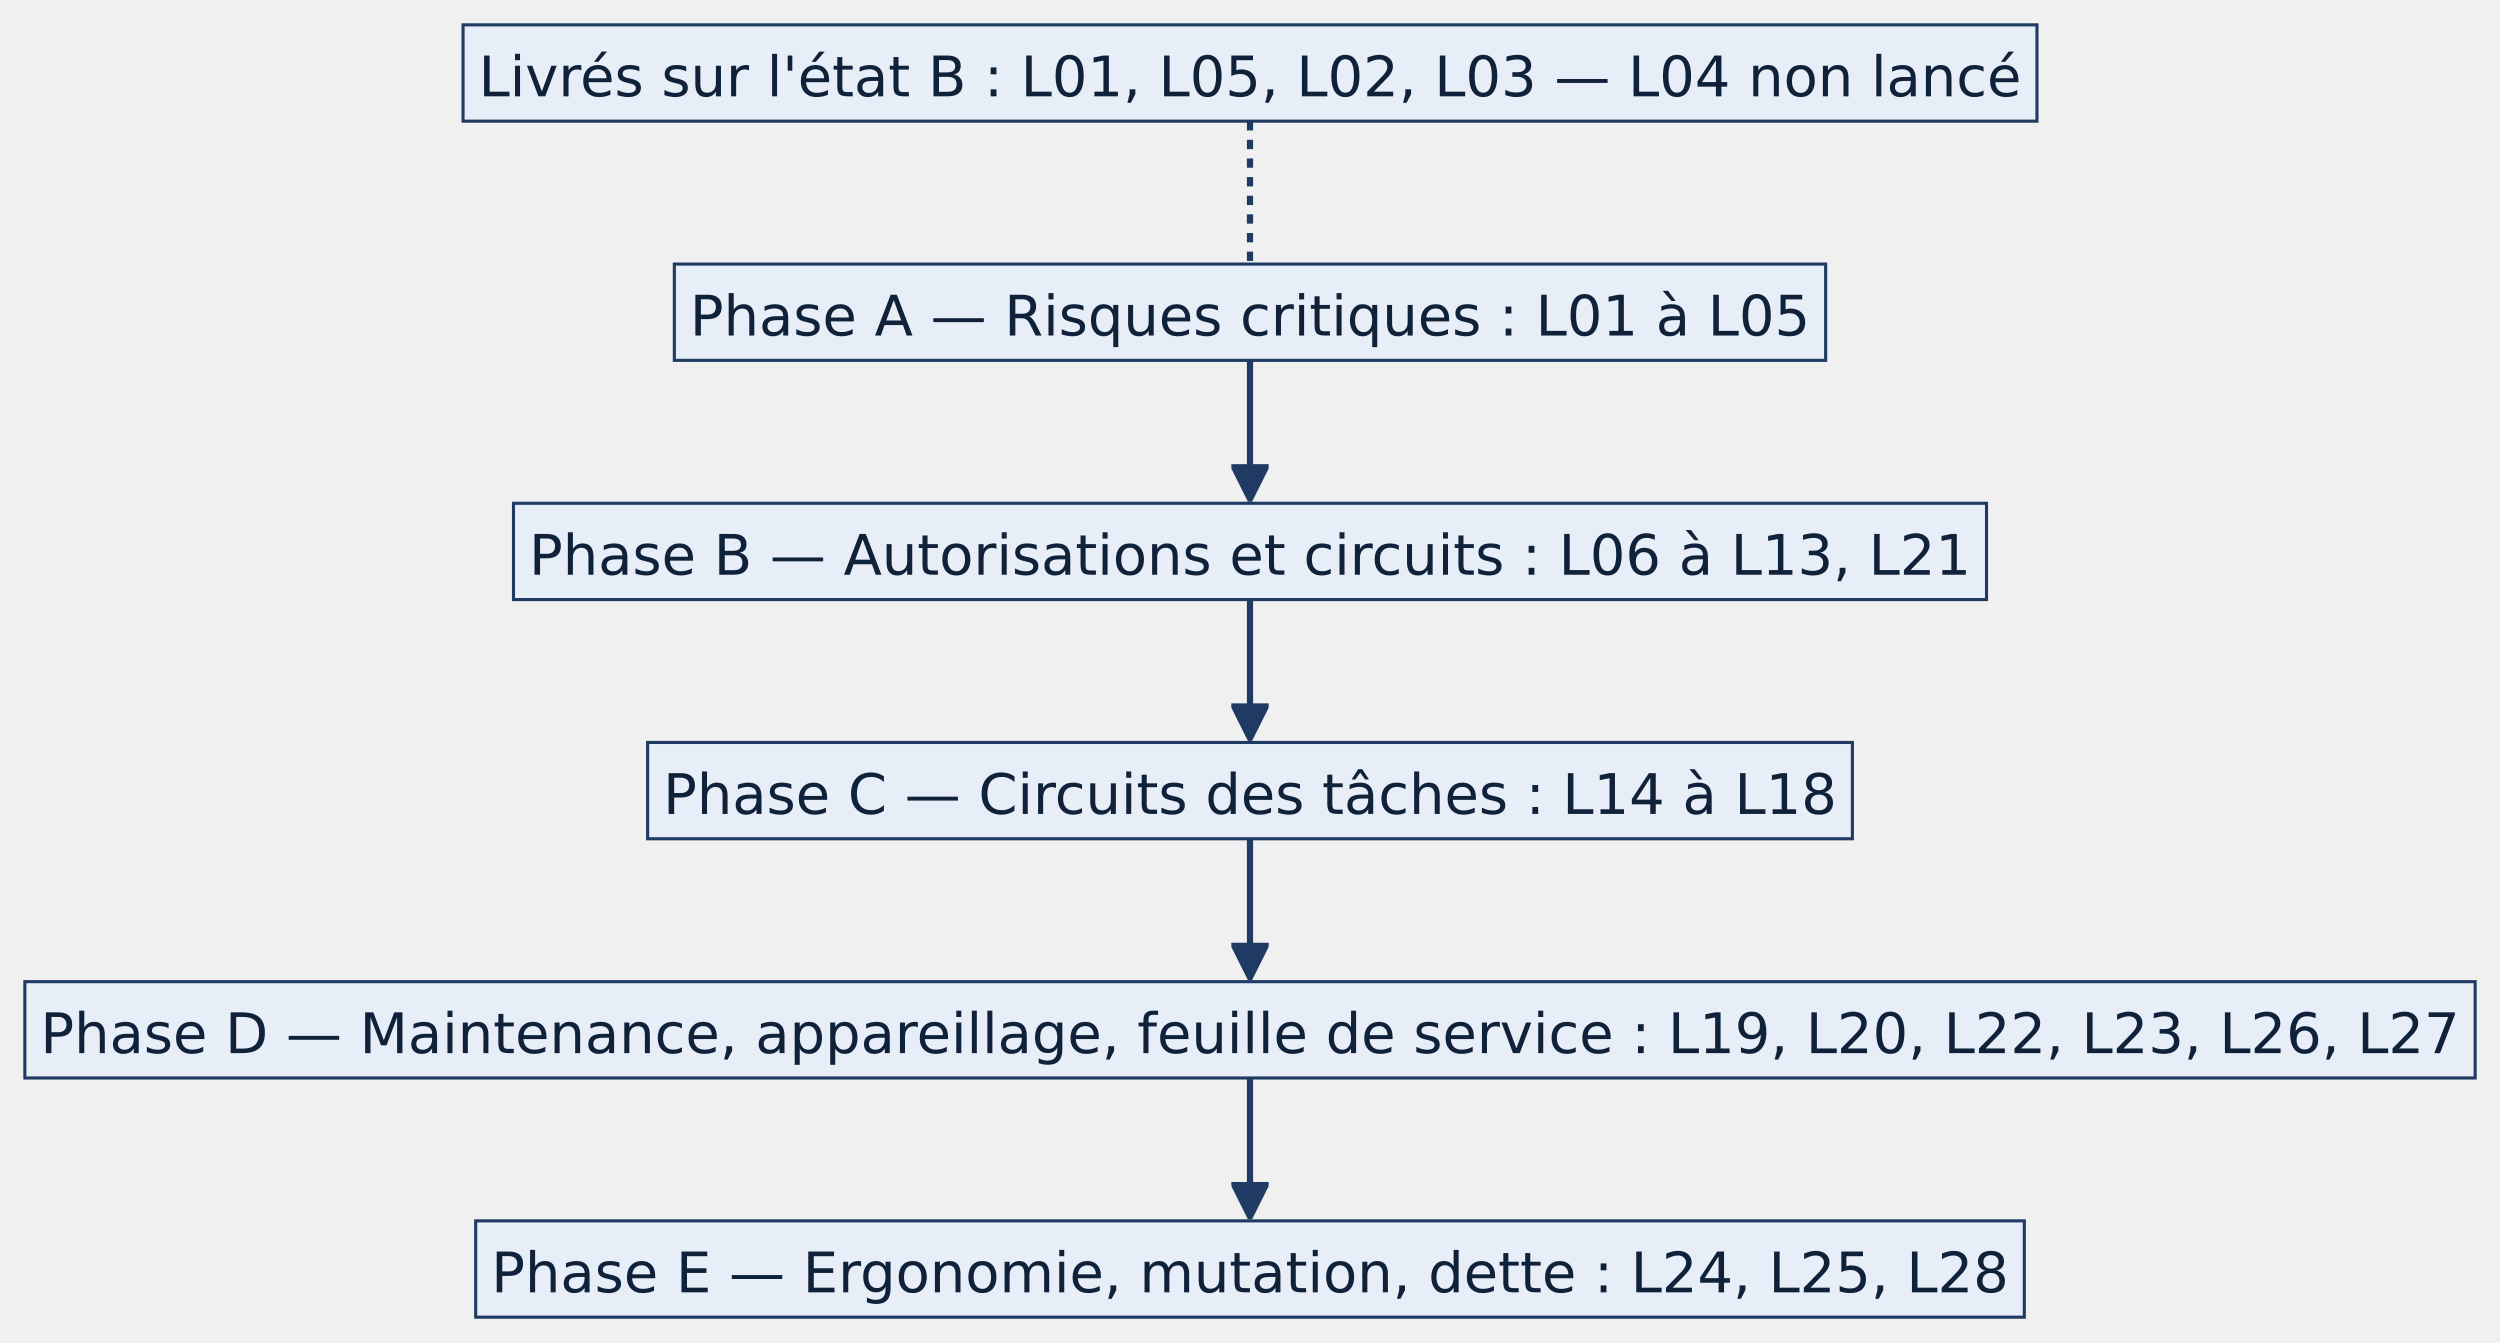
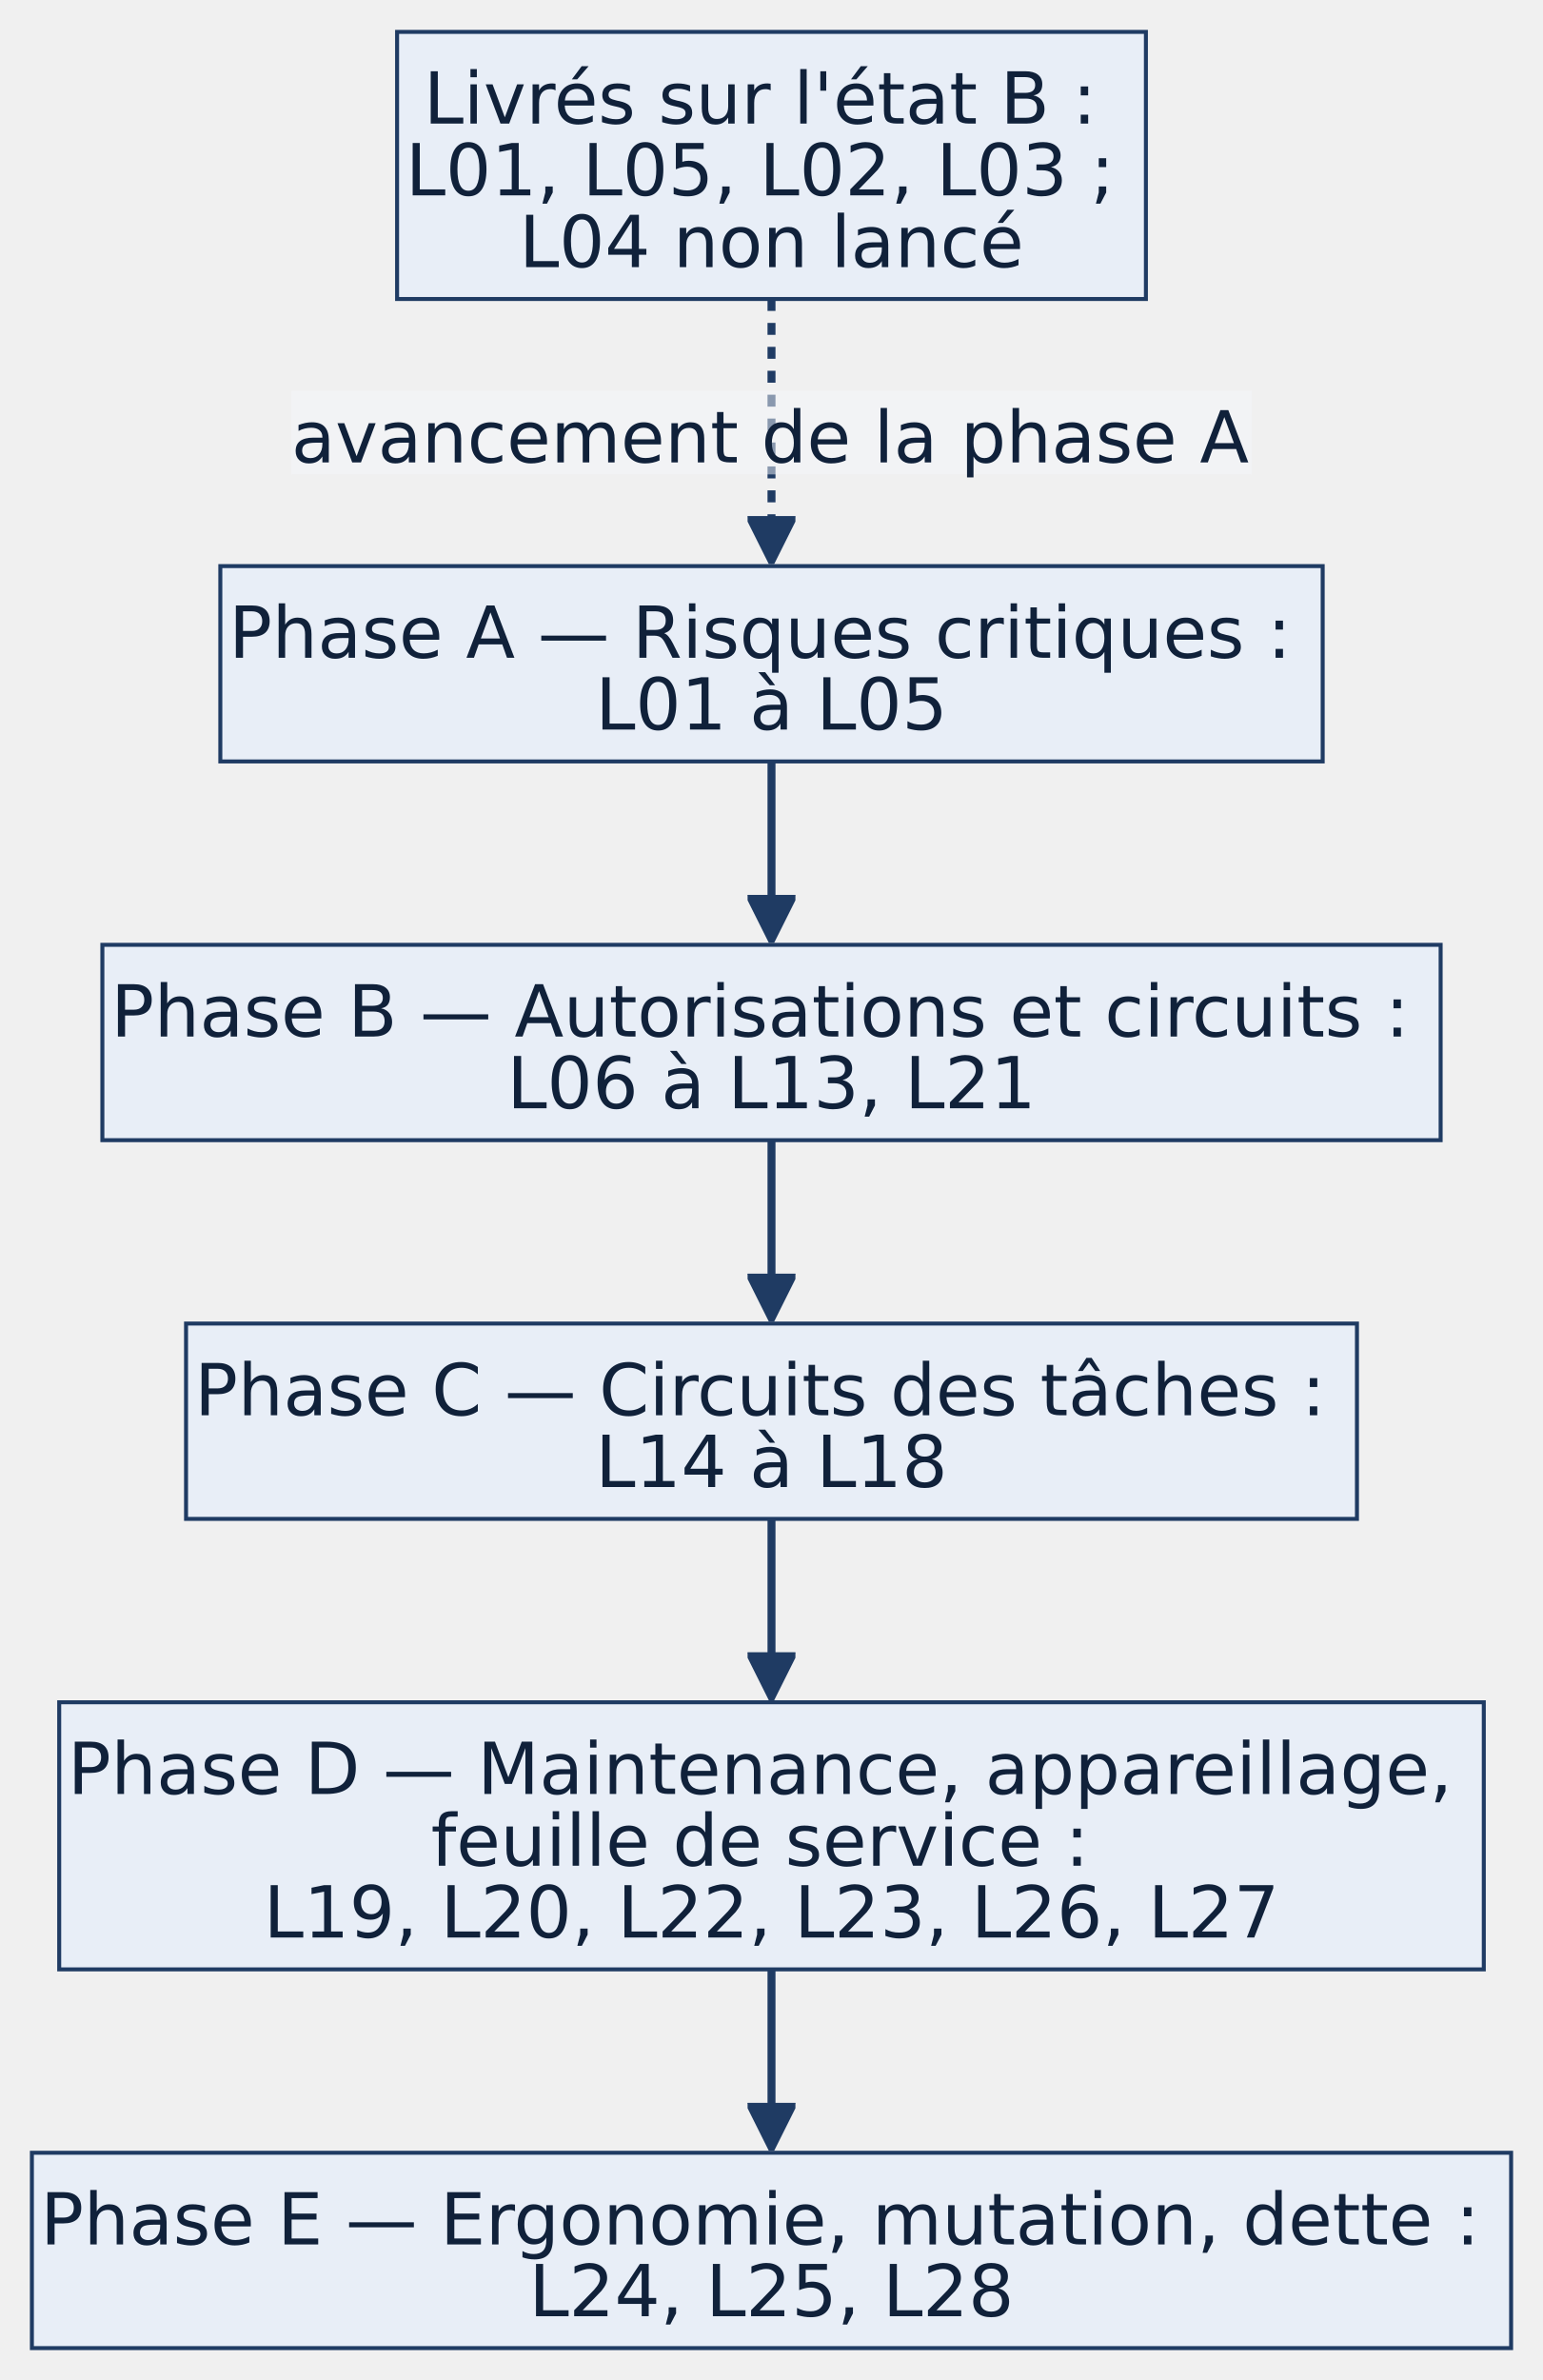
- <svg xmlns="http://www.w3.org/2000/svg" aria-roledescription="flowchart-v2" role="graphics-document document" viewBox="-8 -8 804.75 432" style="max-width: 804.75px;" width="100%" id="sS38_feuille_de_routemmd">
+ <svg xmlns="http://www.w3.org/2000/svg" aria-roledescription="flowchart-v2" role="graphics-document document" viewBox="-8 -8 387.094 597" style="max-width: 387.094px;" width="100%" id="sS38_feuille_de_routemmd">
  <style>#sS38_feuille_de_routemmd{font-family:DejaVu Sans,Arial,sans-serif;font-size:18px;fill:#10213a;}#sS38_feuille_de_routemmd .error-icon{fill:#ffffff;}#sS38_feuille_de_routemmd .error-text{fill:#000000;stroke:#000000;}#sS38_feuille_de_routemmd .edge-thickness-normal{stroke-width:2px;}#sS38_feuille_de_routemmd .edge-thickness-thick{stroke-width:3.5px;}#sS38_feuille_de_routemmd .edge-pattern-solid{stroke-dasharray:0;}#sS38_feuille_de_routemmd .edge-pattern-dashed{stroke-dasharray:3;}#sS38_feuille_de_routemmd .edge-pattern-dotted{stroke-dasharray:2;}#sS38_feuille_de_routemmd .marker{fill:#1f3b63;stroke:#1f3b63;}#sS38_feuille_de_routemmd .marker.cross{stroke:#1f3b63;}#sS38_feuille_de_routemmd svg{font-family:DejaVu Sans,Arial,sans-serif;font-size:18px;}#sS38_feuille_de_routemmd .label{font-family:DejaVu Sans,Arial,sans-serif;color:#10213a;}#sS38_feuille_de_routemmd .cluster-label text{fill:#000000;}#sS38_feuille_de_routemmd .cluster-label span,#sS38_feuille_de_routemmd p{color:#000000;}#sS38_feuille_de_routemmd .label text,#sS38_feuille_de_routemmd span,#sS38_feuille_de_routemmd p{fill:#10213a;color:#10213a;}#sS38_feuille_de_routemmd .node rect,#sS38_feuille_de_routemmd .node circle,#sS38_feuille_de_routemmd .node ellipse,#sS38_feuille_de_routemmd .node polygon,#sS38_feuille_de_routemmd .node path{fill:#e8eef7;stroke:#1f3b63;stroke-width:1px;}#sS38_feuille_de_routemmd .flowchart-label text{text-anchor:middle;}#sS38_feuille_de_routemmd .node .katex path{fill:#000;stroke:#000;stroke-width:1px;}#sS38_feuille_de_routemmd .node .label{text-align:center;}#sS38_feuille_de_routemmd .node.clickable{cursor:pointer;}#sS38_feuille_de_routemmd .arrowheadPath{fill:#0b0b0b;}#sS38_feuille_de_routemmd .edgePath .path{stroke:#1f3b63;stroke-width:2.0px;}#sS38_feuille_de_routemmd .flowchart-link{stroke:#1f3b63;fill:none;}#sS38_feuille_de_routemmd .edgeLabel{background-color:#f3f6fa;text-align:center;}#sS38_feuille_de_routemmd .edgeLabel rect{opacity:0.5;background-color:#f3f6fa;fill:#f3f6fa;}#sS38_feuille_de_routemmd .labelBkg{background-color:rgba(243, 246, 250, 0.5);}#sS38_feuille_de_routemmd .cluster rect{fill:#ffffff;stroke:hsl(0, 0%, 90%);stroke-width:1px;}#sS38_feuille_de_routemmd .cluster text{fill:#000000;}#sS38_feuille_de_routemmd .cluster span,#sS38_feuille_de_routemmd p{color:#000000;}#sS38_feuille_de_routemmd div.mermaidTooltip{position:absolute;text-align:center;max-width:200px;padding:2px;font-family:DejaVu Sans,Arial,sans-serif;font-size:12px;background:#ffffff;border:1px solid hsl(0, 0%, 90%);border-radius:2px;pointer-events:none;z-index:100;}#sS38_feuille_de_routemmd .flowchartTitleText{text-anchor:middle;font-size:18px;fill:#10213a;}#sS38_feuille_de_routemmd :root{--mermaid-font-family:"trebuchet ms",verdana,arial,sans-serif;}</style>
  <g>
    <marker orient="auto" markerHeight="12" markerWidth="12" markerUnits="userSpaceOnUse" refY="5" refX="6" viewBox="0 0 10 10" class="marker flowchart" id="sS38_feuille_de_routemmd_flowchart-pointEnd">
      <path style="stroke-width: 1; stroke-dasharray: 1, 0;" class="arrowMarkerPath" d="M 0 0 L 10 5 L 0 10 z" />
    </marker>
    <marker orient="auto" markerHeight="12" markerWidth="12" markerUnits="userSpaceOnUse" refY="5" refX="4.5" viewBox="0 0 10 10" class="marker flowchart" id="sS38_feuille_de_routemmd_flowchart-pointStart">
      <path style="stroke-width: 1; stroke-dasharray: 1, 0;" class="arrowMarkerPath" d="M 0 5 L 10 10 L 10 0 z" />
    </marker>
    <marker orient="auto" markerHeight="11" markerWidth="11" markerUnits="userSpaceOnUse" refY="5" refX="11" viewBox="0 0 10 10" class="marker flowchart" id="sS38_feuille_de_routemmd_flowchart-circleEnd">
      <circle style="stroke-width: 1; stroke-dasharray: 1, 0;" class="arrowMarkerPath" r="5" cy="5" cx="5" />
    </marker>
    <marker orient="auto" markerHeight="11" markerWidth="11" markerUnits="userSpaceOnUse" refY="5" refX="-1" viewBox="0 0 10 10" class="marker flowchart" id="sS38_feuille_de_routemmd_flowchart-circleStart">
      <circle style="stroke-width: 1; stroke-dasharray: 1, 0;" class="arrowMarkerPath" r="5" cy="5" cx="5" />
    </marker>
    <marker orient="auto" markerHeight="11" markerWidth="11" markerUnits="userSpaceOnUse" refY="5.2" refX="12" viewBox="0 0 11 11" class="marker cross flowchart" id="sS38_feuille_de_routemmd_flowchart-crossEnd">
      <path style="stroke-width: 2; stroke-dasharray: 1, 0;" class="arrowMarkerPath" d="M 1,1 l 9,9 M 10,1 l -9,9" />
    </marker>
    <marker orient="auto" markerHeight="11" markerWidth="11" markerUnits="userSpaceOnUse" refY="5.2" refX="-1" viewBox="0 0 11 11" class="marker cross flowchart" id="sS38_feuille_de_routemmd_flowchart-crossStart">
      <path style="stroke-width: 2; stroke-dasharray: 1, 0;" class="arrowMarkerPath" d="M 1,1 l 9,9 M 10,1 l -9,9" />
    </marker>
    <g class="root">
      <g class="clusters" />
      <g class="edgePaths">
-         <path marker-end="url(#sS38_feuille_de_routemmd_flowchart-pointEnd)" style="fill:none;" class="edge-thickness-normal edge-pattern-solid flowchart-link LS-A LE-B" id="L-A-B-0" d="M394.375,108L394.375,111.833C394.375,115.667,394.375,123.333,394.375,130.117C394.375,136.9,394.375,142.8,394.375,145.75L394.375,148.7" />
-         <path marker-end="url(#sS38_feuille_de_routemmd_flowchart-pointEnd)" style="fill:none;" class="edge-thickness-normal edge-pattern-solid flowchart-link LS-B LE-C" id="L-B-C-0" d="M394.375,185L394.375,188.833C394.375,192.667,394.375,200.333,394.375,207.117C394.375,213.9,394.375,219.8,394.375,222.75L394.375,225.7" />
-         <path marker-end="url(#sS38_feuille_de_routemmd_flowchart-pointEnd)" style="fill:none;" class="edge-thickness-normal edge-pattern-solid flowchart-link LS-C LE-D" id="L-C-D-0" d="M394.375,262L394.375,265.833C394.375,269.667,394.375,277.333,394.375,284.117C394.375,290.9,394.375,296.8,394.375,299.75L394.375,302.7" />
-         <path marker-end="url(#sS38_feuille_de_routemmd_flowchart-pointEnd)" style="fill:none;" class="edge-thickness-normal edge-pattern-solid flowchart-link LS-D LE-E" id="L-D-E-0" d="M394.375,339L394.375,342.833C394.375,346.667,394.375,354.333,394.375,361.117C394.375,367.9,394.375,373.8,394.375,376.75L394.375,379.7" />
-         <path style="fill:none;stroke-width:2px;stroke-dasharray:3;" class="edge-thickness-normal edge-pattern-dotted flowchart-link LS-L LE-A" id="L-L-A-0" d="M394.375,31L394.375,34.833C394.375,38.667,394.375,46.333,394.375,54C394.375,61.667,394.375,69.333,394.375,73.167L394.375,77" />
+         <path marker-end="url(#sS38_feuille_de_routemmd_flowchart-pointEnd)" style="fill:none;stroke-width:2px;stroke-dasharray:3;" class="edge-thickness-normal edge-pattern-dotted flowchart-link LS-L LE-A" id="L-L-A-0" d="M185.547,67L185.547,72.583C185.547,78.167,185.547,89.333,185.547,99.617C185.547,109.9,185.547,119.3,185.547,124L185.547,128.7" />
+         <path marker-end="url(#sS38_feuille_de_routemmd_flowchart-pointEnd)" style="fill:none;" class="edge-thickness-normal edge-pattern-solid flowchart-link LS-A LE-B" id="L-A-B-0" d="M185.547,183L185.547,186.833C185.547,190.667,185.547,198.333,185.547,205.117C185.547,211.9,185.547,217.8,185.547,220.75L185.547,223.7" />
+         <path marker-end="url(#sS38_feuille_de_routemmd_flowchart-pointEnd)" style="fill:none;" class="edge-thickness-normal edge-pattern-solid flowchart-link LS-B LE-C" id="L-B-C-0" d="M185.547,278L185.547,281.833C185.547,285.667,185.547,293.333,185.547,300.117C185.547,306.9,185.547,312.8,185.547,315.75L185.547,318.7" />
+         <path marker-end="url(#sS38_feuille_de_routemmd_flowchart-pointEnd)" style="fill:none;" class="edge-thickness-normal edge-pattern-solid flowchart-link LS-C LE-D" id="L-C-D-0" d="M185.547,373L185.547,376.833C185.547,380.667,185.547,388.333,185.547,395.117C185.547,401.9,185.547,407.8,185.547,410.75L185.547,413.7" />
+         <path marker-end="url(#sS38_feuille_de_routemmd_flowchart-pointEnd)" style="fill:none;" class="edge-thickness-normal edge-pattern-solid flowchart-link LS-D LE-E" id="L-D-E-0" d="M185.547,486L185.547,489.833C185.547,493.667,185.547,501.333,185.547,508.117C185.547,514.9,185.547,520.8,185.547,523.75L185.547,526.7" />
      </g>
      <g class="edgeLabels">
-         <g class="edgeLabel">
-           <g transform="translate(0, 0)" class="label">
-             <rect height="0" width="0" ry="0" rx="0" />
+         <g transform="translate(185.5469, 100.5)" class="edgeLabel">
+           <g transform="translate(-120.4502, -10.5)" class="label">
+             <rect height="21" width="240.9" ry="0" rx="0" />
            <text style="">
-               <tspan class="row" x="0" dy="1em" xml:space="preserve" />
+               <tspan class="row" x="0" dy="1em" xml:space="preserve">avancement de la phase A</tspan>
            </text>
          </g>
        </g>
        <g class="edgeLabel">
          <g transform="translate(0, 0)" class="label">
            <rect height="0" width="0" ry="0" rx="0" />
            <text style="">
              <tspan class="row" x="0" dy="1em" xml:space="preserve" />
            </text>
          </g>
        </g>
        <g class="edgeLabel">
          <g transform="translate(0, 0)" class="label">
            <rect height="0" width="0" ry="0" rx="0" />
            <text style="">
              <tspan class="row" x="0" dy="1em" xml:space="preserve" />
            </text>
          </g>
        </g>
        <g class="edgeLabel">
          <g transform="translate(0, 0)" class="label">
            <rect height="0" width="0" ry="0" rx="0" />
            <text style="">
              <tspan class="row" x="0" dy="1em" xml:space="preserve" />
            </text>
          </g>
        </g>
        <g class="edgeLabel">
          <g transform="translate(0, 0)" class="label">
            <rect height="0" width="0" ry="0" rx="0" />
            <text style="">
              <tspan class="row" x="0" dy="1em" xml:space="preserve" />
            </text>
          </g>
        </g>
      </g>
      <g class="nodes">
-         <g transform="translate(394.375, 92.5)" data-id="A" data-node="true" id="flowchart-A-807" class="node default default flowchart-label">
-           <rect height="31" width="370.609" y="-15.5" x="-185.305" ry="0" rx="0" style="" class="basic label-container" />
-           <g transform="translate(0, -10.5)" style="" class="label">
+         <g transform="translate(185.5469, 33.5)" data-id="L" data-node="true" id="flowchart-L-810" class="node default default flowchart-label">
+           <rect height="67" width="187.859" y="-33.5" x="-93.93" ry="0" rx="0" style="" class="basic label-container" />
+           <g transform="translate(0, -28.5)" style="" class="label">
            <rect />
            <text style="">
-               <tspan class="row" x="0" dy="1em" xml:space="preserve">Phase A — Risques critiques : L01 à L05</tspan>
+               <tspan class="row" x="0" dy="1em" xml:space="preserve">Livrés sur l'état B :</tspan>
+               <tspan class="row" x="0" dy="1em" xml:space="preserve">L01, L05, L02, L03 ;</tspan>
+               <tspan class="row" x="0" dy="1em" xml:space="preserve">L04 non lancé</tspan>
            </text>
          </g>
        </g>
-         <g transform="translate(394.375, 169.5)" data-id="B" data-node="true" id="flowchart-B-808" class="node default default flowchart-label">
-           <rect height="31" width="474.172" y="-15.5" x="-237.086" ry="0" rx="0" style="" class="basic label-container" />
-           <g transform="translate(0, -10.5)" style="" class="label">
+         <g transform="translate(185.5469, 158.5)" data-id="A" data-node="true" id="flowchart-A-811" class="node default default flowchart-label">
+           <rect height="49" width="276.547" y="-24.5" x="-138.273" ry="0" rx="0" style="" class="basic label-container" />
+           <g transform="translate(0, -19.5)" style="" class="label">
            <rect />
            <text style="">
-               <tspan class="row" x="0" dy="1em" xml:space="preserve">Phase B — Autorisations et circuits : L06 à L13, L21</tspan>
+               <tspan class="row" x="0" dy="1em" xml:space="preserve">Phase A — Risques critiques :</tspan>
+               <tspan class="row" x="0" dy="1em" xml:space="preserve">L01 à L05</tspan>
            </text>
          </g>
        </g>
-         <g transform="translate(394.375, 246.5)" data-id="C" data-node="true" id="flowchart-C-809" class="node default default flowchart-label">
-           <rect height="31" width="387.812" y="-15.5" x="-193.906" ry="0" rx="0" style="" class="basic label-container" />
-           <g transform="translate(0, -10.5)" style="" class="label">
+         <g transform="translate(185.5469, 253.5)" data-id="B" data-node="true" id="flowchart-B-812" class="node default default flowchart-label">
+           <rect height="49" width="335.734" y="-24.5" x="-167.867" ry="0" rx="0" style="" class="basic label-container" />
+           <g transform="translate(0, -19.5)" style="" class="label">
            <rect />
            <text style="">
-               <tspan class="row" x="0" dy="1em" xml:space="preserve">Phase C — Circuits des tâches : L14 à L18</tspan>
+               <tspan class="row" x="0" dy="1em" xml:space="preserve">Phase B — Autorisations et circuits :</tspan>
+               <tspan class="row" x="0" dy="1em" xml:space="preserve">L06 à L13, L21</tspan>
            </text>
          </g>
        </g>
-         <g transform="translate(394.375, 323.5)" data-id="D" data-node="true" id="flowchart-D-810" class="node default default flowchart-label">
-           <rect height="31" width="788.75" y="-15.5" x="-394.375" ry="0" rx="0" style="" class="basic label-container" />
-           <g transform="translate(0, -10.5)" style="" class="label">
+         <g transform="translate(185.5469, 348.5)" data-id="C" data-node="true" id="flowchart-C-813" class="node default default flowchart-label">
+           <rect height="49" width="293.75" y="-24.5" x="-146.875" ry="0" rx="0" style="" class="basic label-container" />
+           <g transform="translate(0, -19.5)" style="" class="label">
            <rect />
            <text style="">
-               <tspan class="row" x="0" dy="1em" xml:space="preserve">Phase D — Maintenance, appareillage, feuille de service : L19, L20, L22, L23, L26, L27</tspan>
+               <tspan class="row" x="0" dy="1em" xml:space="preserve">Phase C — Circuits des tâches :</tspan>
+               <tspan class="row" x="0" dy="1em" xml:space="preserve">L14 à L18</tspan>
            </text>
          </g>
        </g>
-         <g transform="translate(394.375, 400.5)" data-id="E" data-node="true" id="flowchart-E-811" class="node default default flowchart-label">
-           <rect height="31" width="498.5" y="-15.5" x="-249.25" ry="0" rx="0" style="" class="basic label-container" />
-           <g transform="translate(0, -10.5)" style="" class="label">
+         <g transform="translate(185.5469, 452.5)" data-id="D" data-node="true" id="flowchart-D-814" class="node default default flowchart-label">
+           <rect height="67" width="357.391" y="-33.5" x="-178.695" ry="0" rx="0" style="" class="basic label-container" />
+           <g transform="translate(0, -28.5)" style="" class="label">
            <rect />
            <text style="">
-               <tspan class="row" x="0" dy="1em" xml:space="preserve">Phase E — Ergonomie, mutation, dette : L24, L25, L28</tspan>
+               <tspan class="row" x="0" dy="1em" xml:space="preserve">Phase D — Maintenance, appareillage,</tspan>
+               <tspan class="row" x="0" dy="1em" xml:space="preserve">feuille de service :</tspan>
+               <tspan class="row" x="0" dy="1em" xml:space="preserve">L19, L20, L22, L23, L26, L27</tspan>
            </text>
          </g>
        </g>
-         <g transform="translate(394.375, 15.5)" data-id="L" data-node="true" id="flowchart-L-812" class="node default default flowchart-label">
-           <rect height="31" width="506.641" y="-15.5" x="-253.32" ry="0" rx="0" style="" class="basic label-container" />
-           <g transform="translate(0, -10.5)" style="" class="label">
+         <g transform="translate(185.5469, 556.5)" data-id="E" data-node="true" id="flowchart-E-815" class="node default default flowchart-label">
+           <rect height="49" width="371.094" y="-24.5" x="-185.547" ry="0" rx="0" style="" class="basic label-container" />
+           <g transform="translate(0, -19.5)" style="" class="label">
            <rect />
            <text style="">
-               <tspan class="row" x="0" dy="1em" xml:space="preserve">Livrés sur l'état B : L01, L05, L02, L03 — L04 non lancé</tspan>
+               <tspan class="row" x="0" dy="1em" xml:space="preserve">Phase E — Ergonomie, mutation, dette :</tspan>
+               <tspan class="row" x="0" dy="1em" xml:space="preserve">L24, L25, L28</tspan>
            </text>
          </g>
        </g>
      </g>
    </g>
  </g>
</svg>
